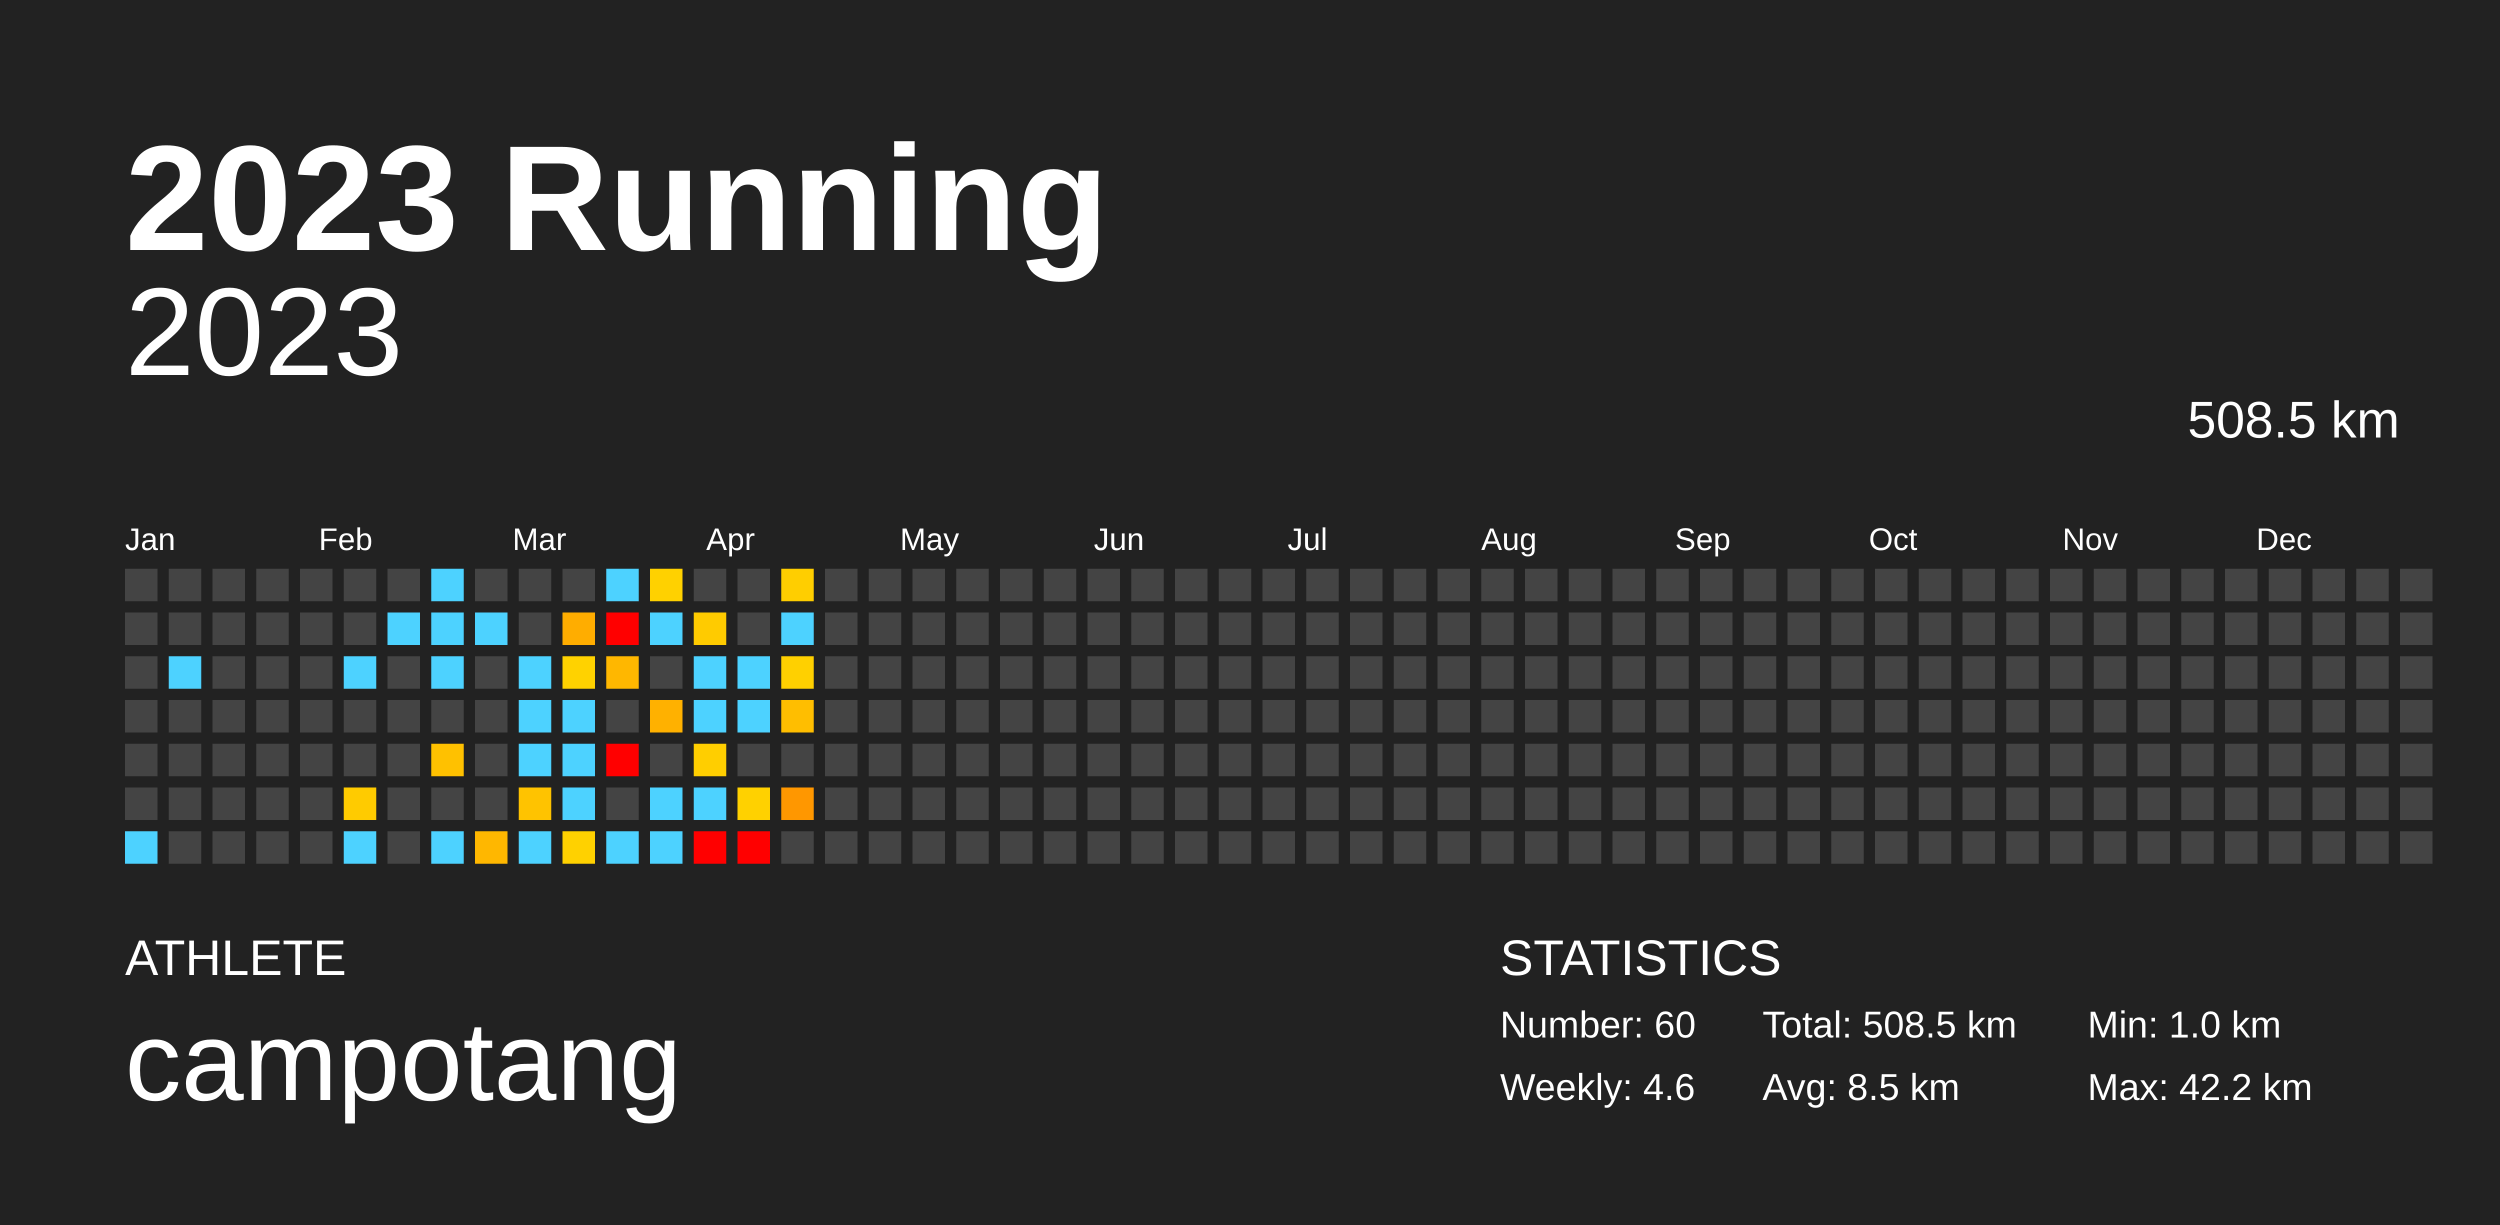
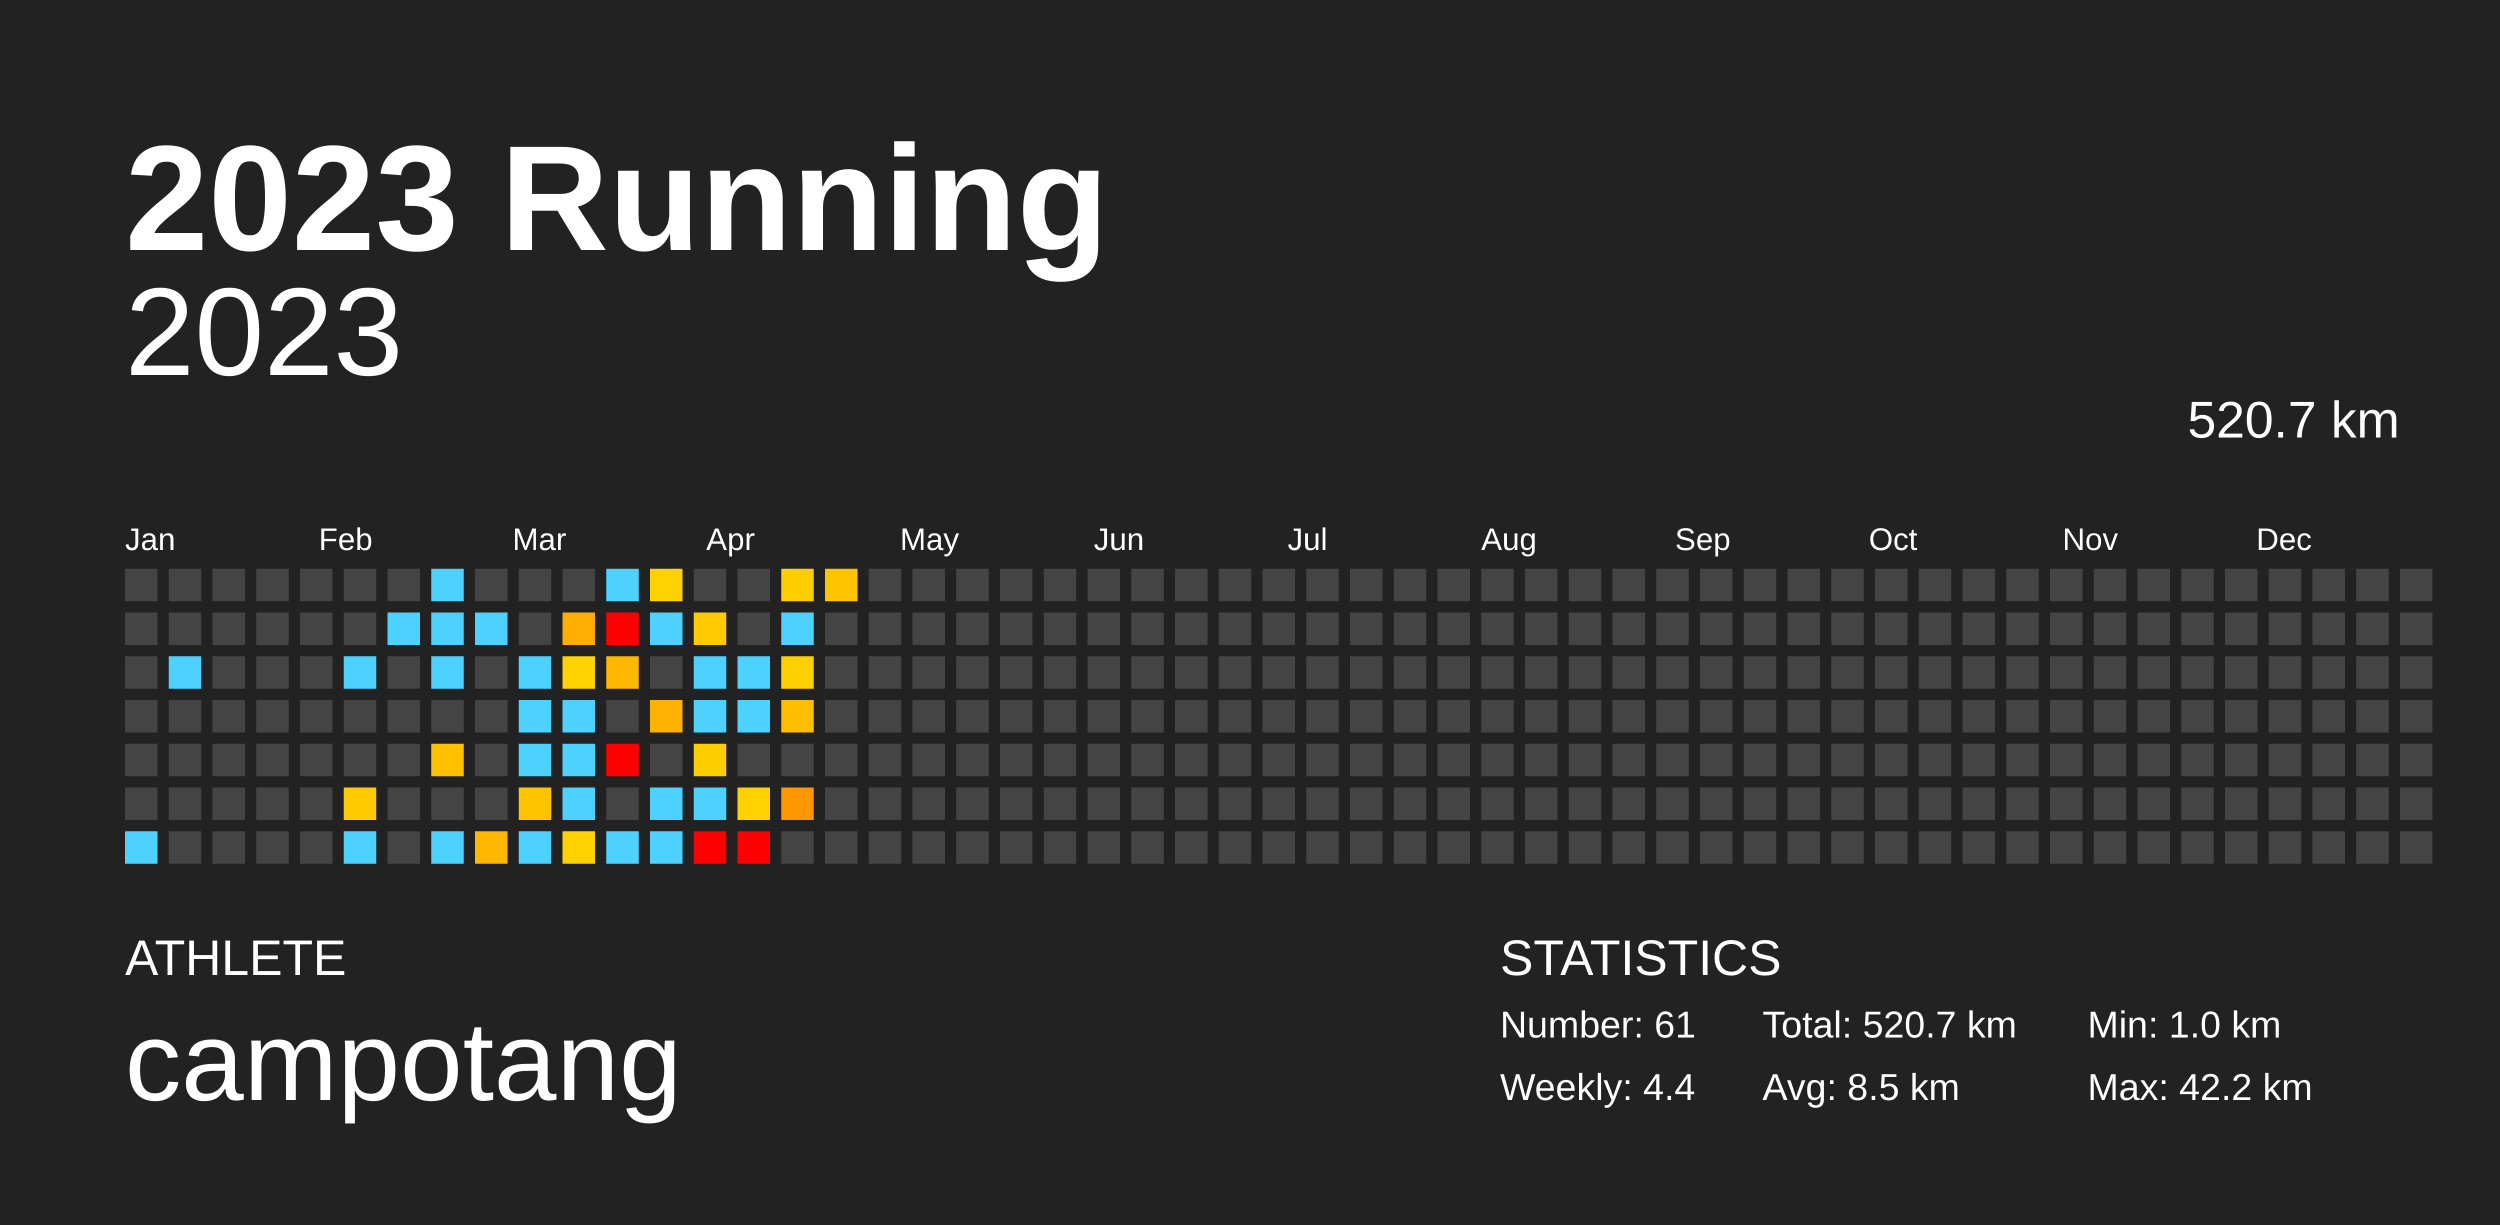
<svg xmlns="http://www.w3.org/2000/svg" baseProfile="full" height="98mm" version="1.1" viewBox="0,0,200,98" width="200mm">
  <defs />
  <rect fill="#222222" height="98" width="200" x="0" y="0" />
  <text fill="#FFFFFF" style="font-size:12px; font-family:Arial; font-weight:bold;" x="10" y="20">2023 Running</text>
  <text fill="#FFFFFF" style="font-size:4px; font-family:Arial" x="10" y="78">ATHLETE</text>
  <text fill="#FFFFFF" style="font-size:9px; font-family:Arial" x="10" y="88">campotang</text>
  <text fill="#FFFFFF" style="font-size:4px; font-family:Arial" x="120" y="78">STATISTICS</text>
-   <text fill="#FFFFFF" style="font-size:3px; font-family:Arial" x="120" y="83">Number: 60</text>
-   <text fill="#FFFFFF" style="font-size:3px; font-family:Arial" x="120" y="88">Weekly: 4.6</text>
-   <text fill="#FFFFFF" style="font-size:3px; font-family:Arial" x="141" y="83">Total: 508.5 km</text>
+   <text fill="#FFFFFF" style="font-size:3px; font-family:Arial" x="120" y="83">Number: 61</text>
+   <text fill="#FFFFFF" style="font-size:3px; font-family:Arial" x="120" y="88">Weekly: 4.4</text>
+   <text fill="#FFFFFF" style="font-size:3px; font-family:Arial" x="141" y="83">Total: 520.7 km</text>
  <text fill="#FFFFFF" style="font-size:3px; font-family:Arial" x="141" y="88">Avg: 8.5 km</text>
  <text fill="#FFFFFF" style="font-size:3px; font-family:Arial" x="167" y="83">Min: 1.0 km</text>
  <text fill="#FFFFFF" style="font-size:3px; font-family:Arial" x="167" y="88">Max: 42.2 km</text>
  <text alignment-baseline="hanging" fill="#FFFFFF" style="font-size:10.0px; font-family:Arial;" x="10" y="30">2023</text>
-   <text alignment-baseline="hanging" fill="#FFFFFF" style="font-size:4.125px; font-family:Arial;" x="175" y="35">508.5 km</text>
+   <text alignment-baseline="hanging" fill="#FFFFFF" style="font-size:4.125px; font-family:Arial;" x="175" y="35">520.7 km</text>
  <text fill="#FFFFFF" style="font-size:2.5px; font-family:Arial" x="10.0" y="44">Jan</text>
  <text fill="#FFFFFF" style="font-size:2.5px; font-family:Arial" x="25.5" y="44">Feb</text>
  <text fill="#FFFFFF" style="font-size:2.5px; font-family:Arial" x="41.0" y="44">Mar</text>
  <text fill="#FFFFFF" style="font-size:2.5px; font-family:Arial" x="56.5" y="44">Apr</text>
  <text fill="#FFFFFF" style="font-size:2.5px; font-family:Arial" x="72.0" y="44">May</text>
  <text fill="#FFFFFF" style="font-size:2.5px; font-family:Arial" x="87.5" y="44">Jun</text>
  <text fill="#FFFFFF" style="font-size:2.5px; font-family:Arial" x="103.0" y="44">Jul</text>
  <text fill="#FFFFFF" style="font-size:2.5px; font-family:Arial" x="118.5" y="44">Aug</text>
  <text fill="#FFFFFF" style="font-size:2.5px; font-family:Arial" x="134.0" y="44">Sep</text>
  <text fill="#FFFFFF" style="font-size:2.5px; font-family:Arial" x="149.5" y="44">Oct</text>
  <text fill="#FFFFFF" style="font-size:2.5px; font-family:Arial" x="165.0" y="44">Nov</text>
  <text fill="#FFFFFF" style="font-size:2.5px; font-family:Arial" x="180.5" y="44">Dec</text>
  <rect fill="#444444" height="2.6" width="2.6" x="10.0" y="45.5" />
  <rect fill="#444444" height="2.6" width="2.6" x="10.0" y="49.0" />
  <rect fill="#444444" height="2.6" width="2.6" x="10.0" y="52.5" />
  <rect fill="#444444" height="2.6" width="2.6" x="10.0" y="56.0" />
  <rect fill="#444444" height="2.6" width="2.6" x="10.0" y="59.5" />
  <rect fill="#444444" height="2.6" width="2.6" x="10.0" y="63.0" />
  <rect fill="#4dd2ff" height="2.6" width="2.6" x="10.0" y="66.5" />
  <rect fill="#444444" height="2.6" width="2.6" x="13.5" y="45.5" />
  <rect fill="#444444" height="2.6" width="2.6" x="13.5" y="49.0" />
  <rect fill="#4dd2ff" height="2.6" width="2.6" x="13.5" y="52.5" />
  <rect fill="#444444" height="2.6" width="2.6" x="13.5" y="56.0" />
  <rect fill="#444444" height="2.6" width="2.6" x="13.5" y="59.5" />
  <rect fill="#444444" height="2.6" width="2.6" x="13.5" y="63.0" />
  <rect fill="#444444" height="2.6" width="2.6" x="13.5" y="66.5" />
  <rect fill="#444444" height="2.6" width="2.6" x="17.0" y="45.5" />
  <rect fill="#444444" height="2.6" width="2.6" x="17.0" y="49.0" />
  <rect fill="#444444" height="2.6" width="2.6" x="17.0" y="52.5" />
  <rect fill="#444444" height="2.6" width="2.6" x="17.0" y="56.0" />
  <rect fill="#444444" height="2.6" width="2.6" x="17.0" y="59.5" />
  <rect fill="#444444" height="2.6" width="2.6" x="17.0" y="63.0" />
  <rect fill="#444444" height="2.6" width="2.6" x="17.0" y="66.5" />
  <rect fill="#444444" height="2.6" width="2.6" x="20.5" y="45.5" />
  <rect fill="#444444" height="2.6" width="2.6" x="20.5" y="49.0" />
  <rect fill="#444444" height="2.6" width="2.6" x="20.5" y="52.5" />
  <rect fill="#444444" height="2.6" width="2.6" x="20.5" y="56.0" />
  <rect fill="#444444" height="2.6" width="2.6" x="20.5" y="59.5" />
  <rect fill="#444444" height="2.6" width="2.6" x="20.5" y="63.0" />
  <rect fill="#444444" height="2.6" width="2.6" x="20.5" y="66.5" />
  <rect fill="#444444" height="2.6" width="2.6" x="24.0" y="45.5" />
  <rect fill="#444444" height="2.6" width="2.6" x="24.0" y="49.0" />
  <rect fill="#444444" height="2.6" width="2.6" x="24.0" y="52.5" />
  <rect fill="#444444" height="2.6" width="2.6" x="24.0" y="56.0" />
  <rect fill="#444444" height="2.6" width="2.6" x="24.0" y="59.5" />
  <rect fill="#444444" height="2.6" width="2.6" x="24.0" y="63.0" />
  <rect fill="#444444" height="2.6" width="2.6" x="24.0" y="66.5" />
  <rect fill="#444444" height="2.6" width="2.6" x="27.5" y="45.5" />
  <rect fill="#444444" height="2.6" width="2.6" x="27.5" y="49.0" />
  <rect fill="#4dd2ff" height="2.6" width="2.6" x="27.5" y="52.5" />
  <rect fill="#444444" height="2.6" width="2.6" x="27.5" y="56.0" />
  <rect fill="#444444" height="2.6" width="2.6" x="27.5" y="59.5" />
  <rect fill="#ffcb00" height="2.6" width="2.6" x="27.5" y="63.0" />
  <rect fill="#4dd2ff" height="2.6" width="2.6" x="27.5" y="66.5" />
  <rect fill="#444444" height="2.6" width="2.6" x="31.0" y="45.5" />
  <rect fill="#4dd2ff" height="2.6" width="2.6" x="31.0" y="49.0" />
  <rect fill="#444444" height="2.6" width="2.6" x="31.0" y="52.5" />
  <rect fill="#444444" height="2.6" width="2.6" x="31.0" y="56.0" />
  <rect fill="#444444" height="2.6" width="2.6" x="31.0" y="59.5" />
  <rect fill="#444444" height="2.6" width="2.6" x="31.0" y="63.0" />
  <rect fill="#444444" height="2.6" width="2.6" x="31.0" y="66.5" />
  <rect fill="#4dd2ff" height="2.6" width="2.6" x="34.5" y="45.5" />
  <rect fill="#4dd2ff" height="2.6" width="2.6" x="34.5" y="49.0" />
  <rect fill="#4dd2ff" height="2.6" width="2.6" x="34.5" y="52.5" />
  <rect fill="#444444" height="2.6" width="2.6" x="34.5" y="56.0" />
  <rect fill="#ffc100" height="2.6" width="2.6" x="34.5" y="59.5" />
  <rect fill="#444444" height="2.6" width="2.6" x="34.5" y="63.0" />
  <rect fill="#4dd2ff" height="2.6" width="2.6" x="34.5" y="66.5" />
  <rect fill="#444444" height="2.6" width="2.6" x="38.0" y="45.5" />
  <rect fill="#4dd2ff" height="2.6" width="2.6" x="38.0" y="49.0" />
  <rect fill="#444444" height="2.6" width="2.6" x="38.0" y="52.5" />
  <rect fill="#444444" height="2.6" width="2.6" x="38.0" y="56.0" />
  <rect fill="#444444" height="2.6" width="2.6" x="38.0" y="59.5" />
  <rect fill="#444444" height="2.6" width="2.6" x="38.0" y="63.0" />
  <rect fill="#ffb700" height="2.6" width="2.6" x="38.0" y="66.5" />
  <rect fill="#444444" height="2.6" width="2.6" x="41.5" y="45.5" />
  <rect fill="#444444" height="2.6" width="2.6" x="41.5" y="49.0" />
  <rect fill="#4dd2ff" height="2.6" width="2.6" x="41.5" y="52.5" />
  <rect fill="#4dd2ff" height="2.6" width="2.6" x="41.5" y="56.0" />
  <rect fill="#4dd2ff" height="2.6" width="2.6" x="41.5" y="59.5" />
  <rect fill="#ffc300" height="2.6" width="2.6" x="41.5" y="63.0" />
  <rect fill="#4dd2ff" height="2.6" width="2.6" x="41.5" y="66.5" />
  <rect fill="#444444" height="2.6" width="2.6" x="45.0" y="45.5" />
  <rect fill="#ffad00" height="2.6" width="2.6" x="45.0" y="49.0" />
  <rect fill="#ffd200" height="2.6" width="2.6" x="45.0" y="52.5" />
  <rect fill="#4dd2ff" height="2.6" width="2.6" x="45.0" y="56.0" />
  <rect fill="#4dd2ff" height="2.6" width="2.6" x="45.0" y="59.5" />
  <rect fill="#4dd2ff" height="2.6" width="2.6" x="45.0" y="63.0" />
  <rect fill="#ffd100" height="2.6" width="2.6" x="45.0" y="66.5" />
  <rect fill="#4dd2ff" height="2.6" width="2.6" x="48.5" y="45.5" />
  <rect fill="red" height="2.6" width="2.6" x="48.5" y="49.0" />
  <rect fill="#ffb700" height="2.6" width="2.6" x="48.5" y="52.5" />
  <rect fill="#444444" height="2.6" width="2.6" x="48.5" y="56.0" />
  <rect fill="red" height="2.6" width="2.6" x="48.5" y="59.5" />
  <rect fill="#444444" height="2.6" width="2.6" x="48.5" y="63.0" />
  <rect fill="#4dd2ff" height="2.6" width="2.6" x="48.5" y="66.5" />
  <rect fill="#ffd100" height="2.6" width="2.6" x="52.0" y="45.5" />
  <rect fill="#4dd2ff" height="2.6" width="2.6" x="52.0" y="49.0" />
  <rect fill="#444444" height="2.6" width="2.6" x="52.0" y="52.5" />
  <rect fill="#ffb100" height="2.6" width="2.6" x="52.0" y="56.0" />
  <rect fill="#444444" height="2.6" width="2.6" x="52.0" y="59.5" />
  <rect fill="#4dd2ff" height="2.6" width="2.6" x="52.0" y="63.0" />
  <rect fill="#4dd2ff" height="2.6" width="2.6" x="52.0" y="66.5" />
  <rect fill="#444444" height="2.6" width="2.6" x="55.5" y="45.5" />
  <rect fill="#ffcb00" height="2.6" width="2.6" x="55.5" y="49.0" />
  <rect fill="#4dd2ff" height="2.6" width="2.6" x="55.5" y="52.5" />
  <rect fill="#4dd2ff" height="2.6" width="2.6" x="55.5" y="56.0" />
  <rect fill="#ffce00" height="2.6" width="2.6" x="55.5" y="59.5" />
  <rect fill="#4dd2ff" height="2.6" width="2.6" x="55.5" y="63.0" />
  <rect fill="red" height="2.6" width="2.6" x="55.5" y="66.5" />
  <rect fill="#444444" height="2.6" width="2.6" x="59.0" y="45.5" />
  <rect fill="#444444" height="2.6" width="2.6" x="59.0" y="49.0" />
  <rect fill="#4dd2ff" height="2.6" width="2.6" x="59.0" y="52.5" />
  <rect fill="#4dd2ff" height="2.6" width="2.6" x="59.0" y="56.0" />
  <rect fill="#444444" height="2.6" width="2.6" x="59.0" y="59.5" />
  <rect fill="#ffd100" height="2.6" width="2.6" x="59.0" y="63.0" />
  <rect fill="red" height="2.6" width="2.6" x="59.0" y="66.5" />
  <rect fill="#ffce00" height="2.6" width="2.6" x="62.5" y="45.5" />
  <rect fill="#4dd2ff" height="2.6" width="2.6" x="62.5" y="49.0" />
  <rect fill="#ffd000" height="2.6" width="2.6" x="62.5" y="52.5" />
  <rect fill="#ffbe00" height="2.6" width="2.6" x="62.5" y="56.0" />
  <rect fill="#444444" height="2.6" width="2.6" x="62.5" y="59.5" />
  <rect fill="#ff9700" height="2.6" width="2.6" x="62.5" y="63.0" />
  <rect fill="#444444" height="2.6" width="2.6" x="62.5" y="66.5" />
-   <rect fill="#444444" height="2.6" width="2.6" x="66.0" y="45.5" />
+   <rect fill="#ffc300" height="2.6" width="2.6" x="66.0" y="45.5" />
  <rect fill="#444444" height="2.6" width="2.6" x="66.0" y="49.0" />
  <rect fill="#444444" height="2.6" width="2.6" x="66.0" y="52.5" />
  <rect fill="#444444" height="2.6" width="2.6" x="66.0" y="56.0" />
  <rect fill="#444444" height="2.6" width="2.6" x="66.0" y="59.5" />
  <rect fill="#444444" height="2.6" width="2.6" x="66.0" y="63.0" />
  <rect fill="#444444" height="2.6" width="2.6" x="66.0" y="66.5" />
  <rect fill="#444444" height="2.6" width="2.6" x="69.5" y="45.5" />
  <rect fill="#444444" height="2.6" width="2.6" x="69.5" y="49.0" />
  <rect fill="#444444" height="2.6" width="2.6" x="69.5" y="52.5" />
  <rect fill="#444444" height="2.6" width="2.6" x="69.5" y="56.0" />
  <rect fill="#444444" height="2.6" width="2.6" x="69.5" y="59.5" />
  <rect fill="#444444" height="2.6" width="2.6" x="69.5" y="63.0" />
  <rect fill="#444444" height="2.6" width="2.6" x="69.5" y="66.5" />
  <rect fill="#444444" height="2.6" width="2.6" x="73.0" y="45.5" />
  <rect fill="#444444" height="2.6" width="2.6" x="73.0" y="49.0" />
  <rect fill="#444444" height="2.6" width="2.6" x="73.0" y="52.5" />
  <rect fill="#444444" height="2.6" width="2.6" x="73.0" y="56.0" />
  <rect fill="#444444" height="2.6" width="2.6" x="73.0" y="59.5" />
  <rect fill="#444444" height="2.6" width="2.6" x="73.0" y="63.0" />
  <rect fill="#444444" height="2.6" width="2.6" x="73.0" y="66.5" />
  <rect fill="#444444" height="2.6" width="2.6" x="76.5" y="45.5" />
  <rect fill="#444444" height="2.6" width="2.6" x="76.5" y="49.0" />
  <rect fill="#444444" height="2.6" width="2.6" x="76.5" y="52.5" />
  <rect fill="#444444" height="2.6" width="2.6" x="76.5" y="56.0" />
  <rect fill="#444444" height="2.6" width="2.6" x="76.5" y="59.5" />
  <rect fill="#444444" height="2.6" width="2.6" x="76.5" y="63.0" />
  <rect fill="#444444" height="2.6" width="2.6" x="76.5" y="66.5" />
  <rect fill="#444444" height="2.6" width="2.6" x="80.0" y="45.5" />
  <rect fill="#444444" height="2.6" width="2.6" x="80.0" y="49.0" />
  <rect fill="#444444" height="2.6" width="2.6" x="80.0" y="52.5" />
  <rect fill="#444444" height="2.6" width="2.6" x="80.0" y="56.0" />
  <rect fill="#444444" height="2.6" width="2.6" x="80.0" y="59.5" />
  <rect fill="#444444" height="2.6" width="2.6" x="80.0" y="63.0" />
  <rect fill="#444444" height="2.6" width="2.6" x="80.0" y="66.5" />
  <rect fill="#444444" height="2.6" width="2.6" x="83.5" y="45.5" />
  <rect fill="#444444" height="2.6" width="2.6" x="83.5" y="49.0" />
  <rect fill="#444444" height="2.6" width="2.6" x="83.5" y="52.5" />
  <rect fill="#444444" height="2.6" width="2.6" x="83.5" y="56.0" />
  <rect fill="#444444" height="2.6" width="2.6" x="83.5" y="59.5" />
  <rect fill="#444444" height="2.6" width="2.6" x="83.5" y="63.0" />
  <rect fill="#444444" height="2.6" width="2.6" x="83.5" y="66.5" />
  <rect fill="#444444" height="2.6" width="2.6" x="87.0" y="45.5" />
  <rect fill="#444444" height="2.6" width="2.6" x="87.0" y="49.0" />
  <rect fill="#444444" height="2.6" width="2.6" x="87.0" y="52.5" />
  <rect fill="#444444" height="2.6" width="2.6" x="87.0" y="56.0" />
  <rect fill="#444444" height="2.6" width="2.6" x="87.0" y="59.5" />
  <rect fill="#444444" height="2.6" width="2.6" x="87.0" y="63.0" />
  <rect fill="#444444" height="2.6" width="2.6" x="87.0" y="66.5" />
  <rect fill="#444444" height="2.6" width="2.6" x="90.5" y="45.5" />
  <rect fill="#444444" height="2.6" width="2.6" x="90.5" y="49.0" />
  <rect fill="#444444" height="2.6" width="2.6" x="90.5" y="52.5" />
  <rect fill="#444444" height="2.6" width="2.6" x="90.5" y="56.0" />
  <rect fill="#444444" height="2.6" width="2.6" x="90.5" y="59.5" />
  <rect fill="#444444" height="2.6" width="2.6" x="90.5" y="63.0" />
  <rect fill="#444444" height="2.6" width="2.6" x="90.5" y="66.5" />
  <rect fill="#444444" height="2.6" width="2.6" x="94.0" y="45.5" />
  <rect fill="#444444" height="2.6" width="2.6" x="94.0" y="49.0" />
  <rect fill="#444444" height="2.6" width="2.6" x="94.0" y="52.5" />
  <rect fill="#444444" height="2.6" width="2.6" x="94.0" y="56.0" />
  <rect fill="#444444" height="2.6" width="2.6" x="94.0" y="59.5" />
  <rect fill="#444444" height="2.6" width="2.6" x="94.0" y="63.0" />
  <rect fill="#444444" height="2.6" width="2.6" x="94.0" y="66.5" />
  <rect fill="#444444" height="2.6" width="2.6" x="97.5" y="45.5" />
  <rect fill="#444444" height="2.6" width="2.6" x="97.5" y="49.0" />
  <rect fill="#444444" height="2.6" width="2.6" x="97.5" y="52.5" />
  <rect fill="#444444" height="2.6" width="2.6" x="97.5" y="56.0" />
  <rect fill="#444444" height="2.6" width="2.6" x="97.5" y="59.5" />
  <rect fill="#444444" height="2.6" width="2.6" x="97.5" y="63.0" />
  <rect fill="#444444" height="2.6" width="2.6" x="97.5" y="66.5" />
  <rect fill="#444444" height="2.6" width="2.6" x="101.0" y="45.5" />
  <rect fill="#444444" height="2.6" width="2.6" x="101.0" y="49.0" />
  <rect fill="#444444" height="2.6" width="2.6" x="101.0" y="52.5" />
  <rect fill="#444444" height="2.6" width="2.6" x="101.0" y="56.0" />
  <rect fill="#444444" height="2.6" width="2.6" x="101.0" y="59.5" />
  <rect fill="#444444" height="2.6" width="2.6" x="101.0" y="63.0" />
  <rect fill="#444444" height="2.6" width="2.6" x="101.0" y="66.5" />
  <rect fill="#444444" height="2.6" width="2.6" x="104.5" y="45.5" />
  <rect fill="#444444" height="2.6" width="2.6" x="104.5" y="49.0" />
  <rect fill="#444444" height="2.6" width="2.6" x="104.5" y="52.5" />
  <rect fill="#444444" height="2.6" width="2.6" x="104.5" y="56.0" />
  <rect fill="#444444" height="2.6" width="2.6" x="104.5" y="59.5" />
  <rect fill="#444444" height="2.6" width="2.6" x="104.5" y="63.0" />
  <rect fill="#444444" height="2.6" width="2.6" x="104.5" y="66.5" />
  <rect fill="#444444" height="2.6" width="2.6" x="108.0" y="45.5" />
  <rect fill="#444444" height="2.6" width="2.6" x="108.0" y="49.0" />
  <rect fill="#444444" height="2.6" width="2.6" x="108.0" y="52.5" />
  <rect fill="#444444" height="2.6" width="2.6" x="108.0" y="56.0" />
  <rect fill="#444444" height="2.6" width="2.6" x="108.0" y="59.5" />
  <rect fill="#444444" height="2.6" width="2.6" x="108.0" y="63.0" />
  <rect fill="#444444" height="2.6" width="2.6" x="108.0" y="66.5" />
  <rect fill="#444444" height="2.6" width="2.6" x="111.5" y="45.5" />
  <rect fill="#444444" height="2.6" width="2.6" x="111.5" y="49.0" />
  <rect fill="#444444" height="2.6" width="2.6" x="111.5" y="52.5" />
  <rect fill="#444444" height="2.6" width="2.6" x="111.5" y="56.0" />
  <rect fill="#444444" height="2.6" width="2.6" x="111.5" y="59.5" />
  <rect fill="#444444" height="2.6" width="2.6" x="111.5" y="63.0" />
  <rect fill="#444444" height="2.6" width="2.6" x="111.5" y="66.5" />
  <rect fill="#444444" height="2.6" width="2.6" x="115.0" y="45.5" />
  <rect fill="#444444" height="2.6" width="2.6" x="115.0" y="49.0" />
  <rect fill="#444444" height="2.6" width="2.6" x="115.0" y="52.5" />
  <rect fill="#444444" height="2.6" width="2.6" x="115.0" y="56.0" />
  <rect fill="#444444" height="2.6" width="2.6" x="115.0" y="59.5" />
  <rect fill="#444444" height="2.6" width="2.6" x="115.0" y="63.0" />
  <rect fill="#444444" height="2.6" width="2.6" x="115.0" y="66.5" />
  <rect fill="#444444" height="2.6" width="2.6" x="118.5" y="45.5" />
  <rect fill="#444444" height="2.6" width="2.6" x="118.5" y="49.0" />
  <rect fill="#444444" height="2.6" width="2.6" x="118.5" y="52.5" />
  <rect fill="#444444" height="2.6" width="2.6" x="118.5" y="56.0" />
  <rect fill="#444444" height="2.6" width="2.6" x="118.5" y="59.5" />
  <rect fill="#444444" height="2.6" width="2.6" x="118.5" y="63.0" />
  <rect fill="#444444" height="2.6" width="2.6" x="118.5" y="66.5" />
  <rect fill="#444444" height="2.6" width="2.6" x="122.0" y="45.5" />
  <rect fill="#444444" height="2.6" width="2.6" x="122.0" y="49.0" />
  <rect fill="#444444" height="2.6" width="2.6" x="122.0" y="52.5" />
  <rect fill="#444444" height="2.6" width="2.6" x="122.0" y="56.0" />
  <rect fill="#444444" height="2.6" width="2.6" x="122.0" y="59.5" />
  <rect fill="#444444" height="2.6" width="2.6" x="122.0" y="63.0" />
  <rect fill="#444444" height="2.6" width="2.6" x="122.0" y="66.5" />
  <rect fill="#444444" height="2.6" width="2.6" x="125.5" y="45.5" />
  <rect fill="#444444" height="2.6" width="2.6" x="125.5" y="49.0" />
  <rect fill="#444444" height="2.6" width="2.6" x="125.5" y="52.5" />
  <rect fill="#444444" height="2.6" width="2.6" x="125.5" y="56.0" />
  <rect fill="#444444" height="2.6" width="2.6" x="125.5" y="59.5" />
  <rect fill="#444444" height="2.6" width="2.6" x="125.5" y="63.0" />
  <rect fill="#444444" height="2.6" width="2.6" x="125.5" y="66.5" />
  <rect fill="#444444" height="2.6" width="2.6" x="129.0" y="45.5" />
  <rect fill="#444444" height="2.6" width="2.6" x="129.0" y="49.0" />
  <rect fill="#444444" height="2.6" width="2.6" x="129.0" y="52.5" />
  <rect fill="#444444" height="2.6" width="2.6" x="129.0" y="56.0" />
  <rect fill="#444444" height="2.6" width="2.6" x="129.0" y="59.5" />
  <rect fill="#444444" height="2.6" width="2.6" x="129.0" y="63.0" />
  <rect fill="#444444" height="2.6" width="2.6" x="129.0" y="66.5" />
  <rect fill="#444444" height="2.6" width="2.6" x="132.5" y="45.5" />
  <rect fill="#444444" height="2.6" width="2.6" x="132.5" y="49.0" />
  <rect fill="#444444" height="2.6" width="2.6" x="132.5" y="52.5" />
  <rect fill="#444444" height="2.6" width="2.6" x="132.5" y="56.0" />
  <rect fill="#444444" height="2.6" width="2.6" x="132.5" y="59.5" />
  <rect fill="#444444" height="2.6" width="2.6" x="132.5" y="63.0" />
  <rect fill="#444444" height="2.6" width="2.6" x="132.5" y="66.5" />
  <rect fill="#444444" height="2.6" width="2.6" x="136.0" y="45.5" />
  <rect fill="#444444" height="2.6" width="2.6" x="136.0" y="49.0" />
  <rect fill="#444444" height="2.6" width="2.6" x="136.0" y="52.5" />
  <rect fill="#444444" height="2.6" width="2.6" x="136.0" y="56.0" />
  <rect fill="#444444" height="2.6" width="2.6" x="136.0" y="59.5" />
  <rect fill="#444444" height="2.6" width="2.6" x="136.0" y="63.0" />
  <rect fill="#444444" height="2.6" width="2.6" x="136.0" y="66.5" />
  <rect fill="#444444" height="2.6" width="2.6" x="139.5" y="45.5" />
  <rect fill="#444444" height="2.6" width="2.6" x="139.5" y="49.0" />
  <rect fill="#444444" height="2.6" width="2.6" x="139.5" y="52.5" />
  <rect fill="#444444" height="2.6" width="2.6" x="139.5" y="56.0" />
  <rect fill="#444444" height="2.6" width="2.6" x="139.5" y="59.5" />
  <rect fill="#444444" height="2.6" width="2.6" x="139.5" y="63.0" />
  <rect fill="#444444" height="2.6" width="2.6" x="139.5" y="66.5" />
  <rect fill="#444444" height="2.6" width="2.6" x="143.0" y="45.5" />
  <rect fill="#444444" height="2.6" width="2.6" x="143.0" y="49.0" />
  <rect fill="#444444" height="2.6" width="2.6" x="143.0" y="52.5" />
  <rect fill="#444444" height="2.6" width="2.6" x="143.0" y="56.0" />
  <rect fill="#444444" height="2.6" width="2.6" x="143.0" y="59.5" />
  <rect fill="#444444" height="2.6" width="2.6" x="143.0" y="63.0" />
  <rect fill="#444444" height="2.6" width="2.6" x="143.0" y="66.5" />
  <rect fill="#444444" height="2.6" width="2.6" x="146.5" y="45.5" />
  <rect fill="#444444" height="2.6" width="2.6" x="146.5" y="49.0" />
  <rect fill="#444444" height="2.6" width="2.6" x="146.5" y="52.5" />
  <rect fill="#444444" height="2.6" width="2.6" x="146.5" y="56.0" />
  <rect fill="#444444" height="2.6" width="2.6" x="146.5" y="59.5" />
  <rect fill="#444444" height="2.6" width="2.6" x="146.5" y="63.0" />
  <rect fill="#444444" height="2.6" width="2.6" x="146.5" y="66.5" />
  <rect fill="#444444" height="2.6" width="2.6" x="150.0" y="45.5" />
  <rect fill="#444444" height="2.6" width="2.6" x="150.0" y="49.0" />
  <rect fill="#444444" height="2.6" width="2.6" x="150.0" y="52.5" />
  <rect fill="#444444" height="2.6" width="2.6" x="150.0" y="56.0" />
  <rect fill="#444444" height="2.6" width="2.6" x="150.0" y="59.5" />
  <rect fill="#444444" height="2.6" width="2.6" x="150.0" y="63.0" />
  <rect fill="#444444" height="2.6" width="2.6" x="150.0" y="66.5" />
  <rect fill="#444444" height="2.6" width="2.6" x="153.5" y="45.5" />
  <rect fill="#444444" height="2.6" width="2.6" x="153.5" y="49.0" />
  <rect fill="#444444" height="2.6" width="2.6" x="153.5" y="52.5" />
  <rect fill="#444444" height="2.6" width="2.6" x="153.5" y="56.0" />
  <rect fill="#444444" height="2.6" width="2.6" x="153.5" y="59.5" />
  <rect fill="#444444" height="2.6" width="2.6" x="153.5" y="63.0" />
  <rect fill="#444444" height="2.6" width="2.6" x="153.5" y="66.5" />
  <rect fill="#444444" height="2.6" width="2.6" x="157.0" y="45.5" />
  <rect fill="#444444" height="2.6" width="2.6" x="157.0" y="49.0" />
  <rect fill="#444444" height="2.6" width="2.6" x="157.0" y="52.5" />
  <rect fill="#444444" height="2.6" width="2.6" x="157.0" y="56.0" />
  <rect fill="#444444" height="2.6" width="2.6" x="157.0" y="59.5" />
  <rect fill="#444444" height="2.6" width="2.6" x="157.0" y="63.0" />
  <rect fill="#444444" height="2.6" width="2.6" x="157.0" y="66.5" />
  <rect fill="#444444" height="2.6" width="2.6" x="160.5" y="45.5" />
  <rect fill="#444444" height="2.6" width="2.6" x="160.5" y="49.0" />
  <rect fill="#444444" height="2.6" width="2.6" x="160.5" y="52.5" />
  <rect fill="#444444" height="2.6" width="2.6" x="160.5" y="56.0" />
  <rect fill="#444444" height="2.6" width="2.6" x="160.5" y="59.5" />
  <rect fill="#444444" height="2.6" width="2.6" x="160.5" y="63.0" />
  <rect fill="#444444" height="2.6" width="2.6" x="160.5" y="66.5" />
  <rect fill="#444444" height="2.6" width="2.6" x="164.0" y="45.5" />
  <rect fill="#444444" height="2.6" width="2.6" x="164.0" y="49.0" />
  <rect fill="#444444" height="2.6" width="2.6" x="164.0" y="52.5" />
  <rect fill="#444444" height="2.6" width="2.6" x="164.0" y="56.0" />
  <rect fill="#444444" height="2.6" width="2.6" x="164.0" y="59.5" />
  <rect fill="#444444" height="2.6" width="2.6" x="164.0" y="63.0" />
  <rect fill="#444444" height="2.6" width="2.6" x="164.0" y="66.5" />
  <rect fill="#444444" height="2.6" width="2.6" x="167.5" y="45.5" />
  <rect fill="#444444" height="2.6" width="2.6" x="167.5" y="49.0" />
  <rect fill="#444444" height="2.6" width="2.6" x="167.5" y="52.5" />
  <rect fill="#444444" height="2.6" width="2.6" x="167.5" y="56.0" />
  <rect fill="#444444" height="2.6" width="2.6" x="167.5" y="59.5" />
  <rect fill="#444444" height="2.6" width="2.6" x="167.5" y="63.0" />
  <rect fill="#444444" height="2.6" width="2.6" x="167.5" y="66.5" />
  <rect fill="#444444" height="2.6" width="2.6" x="171.0" y="45.5" />
  <rect fill="#444444" height="2.6" width="2.6" x="171.0" y="49.0" />
  <rect fill="#444444" height="2.6" width="2.6" x="171.0" y="52.5" />
  <rect fill="#444444" height="2.6" width="2.6" x="171.0" y="56.0" />
  <rect fill="#444444" height="2.6" width="2.6" x="171.0" y="59.5" />
  <rect fill="#444444" height="2.6" width="2.6" x="171.0" y="63.0" />
  <rect fill="#444444" height="2.6" width="2.6" x="171.0" y="66.5" />
  <rect fill="#444444" height="2.6" width="2.6" x="174.5" y="45.5" />
  <rect fill="#444444" height="2.6" width="2.6" x="174.5" y="49.0" />
  <rect fill="#444444" height="2.6" width="2.6" x="174.5" y="52.5" />
  <rect fill="#444444" height="2.6" width="2.6" x="174.5" y="56.0" />
  <rect fill="#444444" height="2.6" width="2.6" x="174.5" y="59.5" />
  <rect fill="#444444" height="2.6" width="2.6" x="174.5" y="63.0" />
  <rect fill="#444444" height="2.6" width="2.6" x="174.5" y="66.5" />
  <rect fill="#444444" height="2.6" width="2.6" x="178.0" y="45.5" />
  <rect fill="#444444" height="2.6" width="2.6" x="178.0" y="49.0" />
  <rect fill="#444444" height="2.6" width="2.6" x="178.0" y="52.5" />
  <rect fill="#444444" height="2.6" width="2.6" x="178.0" y="56.0" />
  <rect fill="#444444" height="2.6" width="2.6" x="178.0" y="59.5" />
  <rect fill="#444444" height="2.6" width="2.6" x="178.0" y="63.0" />
  <rect fill="#444444" height="2.6" width="2.6" x="178.0" y="66.5" />
  <rect fill="#444444" height="2.6" width="2.6" x="181.5" y="45.5" />
  <rect fill="#444444" height="2.6" width="2.6" x="181.5" y="49.0" />
  <rect fill="#444444" height="2.6" width="2.6" x="181.5" y="52.5" />
  <rect fill="#444444" height="2.6" width="2.6" x="181.5" y="56.0" />
  <rect fill="#444444" height="2.6" width="2.6" x="181.5" y="59.5" />
  <rect fill="#444444" height="2.6" width="2.6" x="181.5" y="63.0" />
  <rect fill="#444444" height="2.6" width="2.6" x="181.5" y="66.5" />
  <rect fill="#444444" height="2.6" width="2.6" x="185.0" y="45.5" />
  <rect fill="#444444" height="2.6" width="2.6" x="185.0" y="49.0" />
  <rect fill="#444444" height="2.6" width="2.6" x="185.0" y="52.5" />
  <rect fill="#444444" height="2.6" width="2.6" x="185.0" y="56.0" />
  <rect fill="#444444" height="2.6" width="2.6" x="185.0" y="59.5" />
  <rect fill="#444444" height="2.6" width="2.6" x="185.0" y="63.0" />
  <rect fill="#444444" height="2.6" width="2.6" x="185.0" y="66.5" />
  <rect fill="#444444" height="2.6" width="2.6" x="188.5" y="45.5" />
  <rect fill="#444444" height="2.6" width="2.6" x="188.5" y="49.0" />
  <rect fill="#444444" height="2.6" width="2.6" x="188.5" y="52.5" />
  <rect fill="#444444" height="2.6" width="2.6" x="188.5" y="56.0" />
  <rect fill="#444444" height="2.6" width="2.6" x="188.5" y="59.5" />
  <rect fill="#444444" height="2.6" width="2.6" x="188.5" y="63.0" />
  <rect fill="#444444" height="2.6" width="2.6" x="188.5" y="66.5" />
  <rect fill="#444444" height="2.6" width="2.6" x="192.0" y="45.5" />
  <rect fill="#444444" height="2.6" width="2.6" x="192.0" y="49.0" />
  <rect fill="#444444" height="2.6" width="2.6" x="192.0" y="52.5" />
  <rect fill="#444444" height="2.6" width="2.6" x="192.0" y="56.0" />
  <rect fill="#444444" height="2.6" width="2.6" x="192.0" y="59.5" />
  <rect fill="#444444" height="2.6" width="2.6" x="192.0" y="63.0" />
  <rect fill="#444444" height="2.6" width="2.6" x="192.0" y="66.5" />
</svg>
